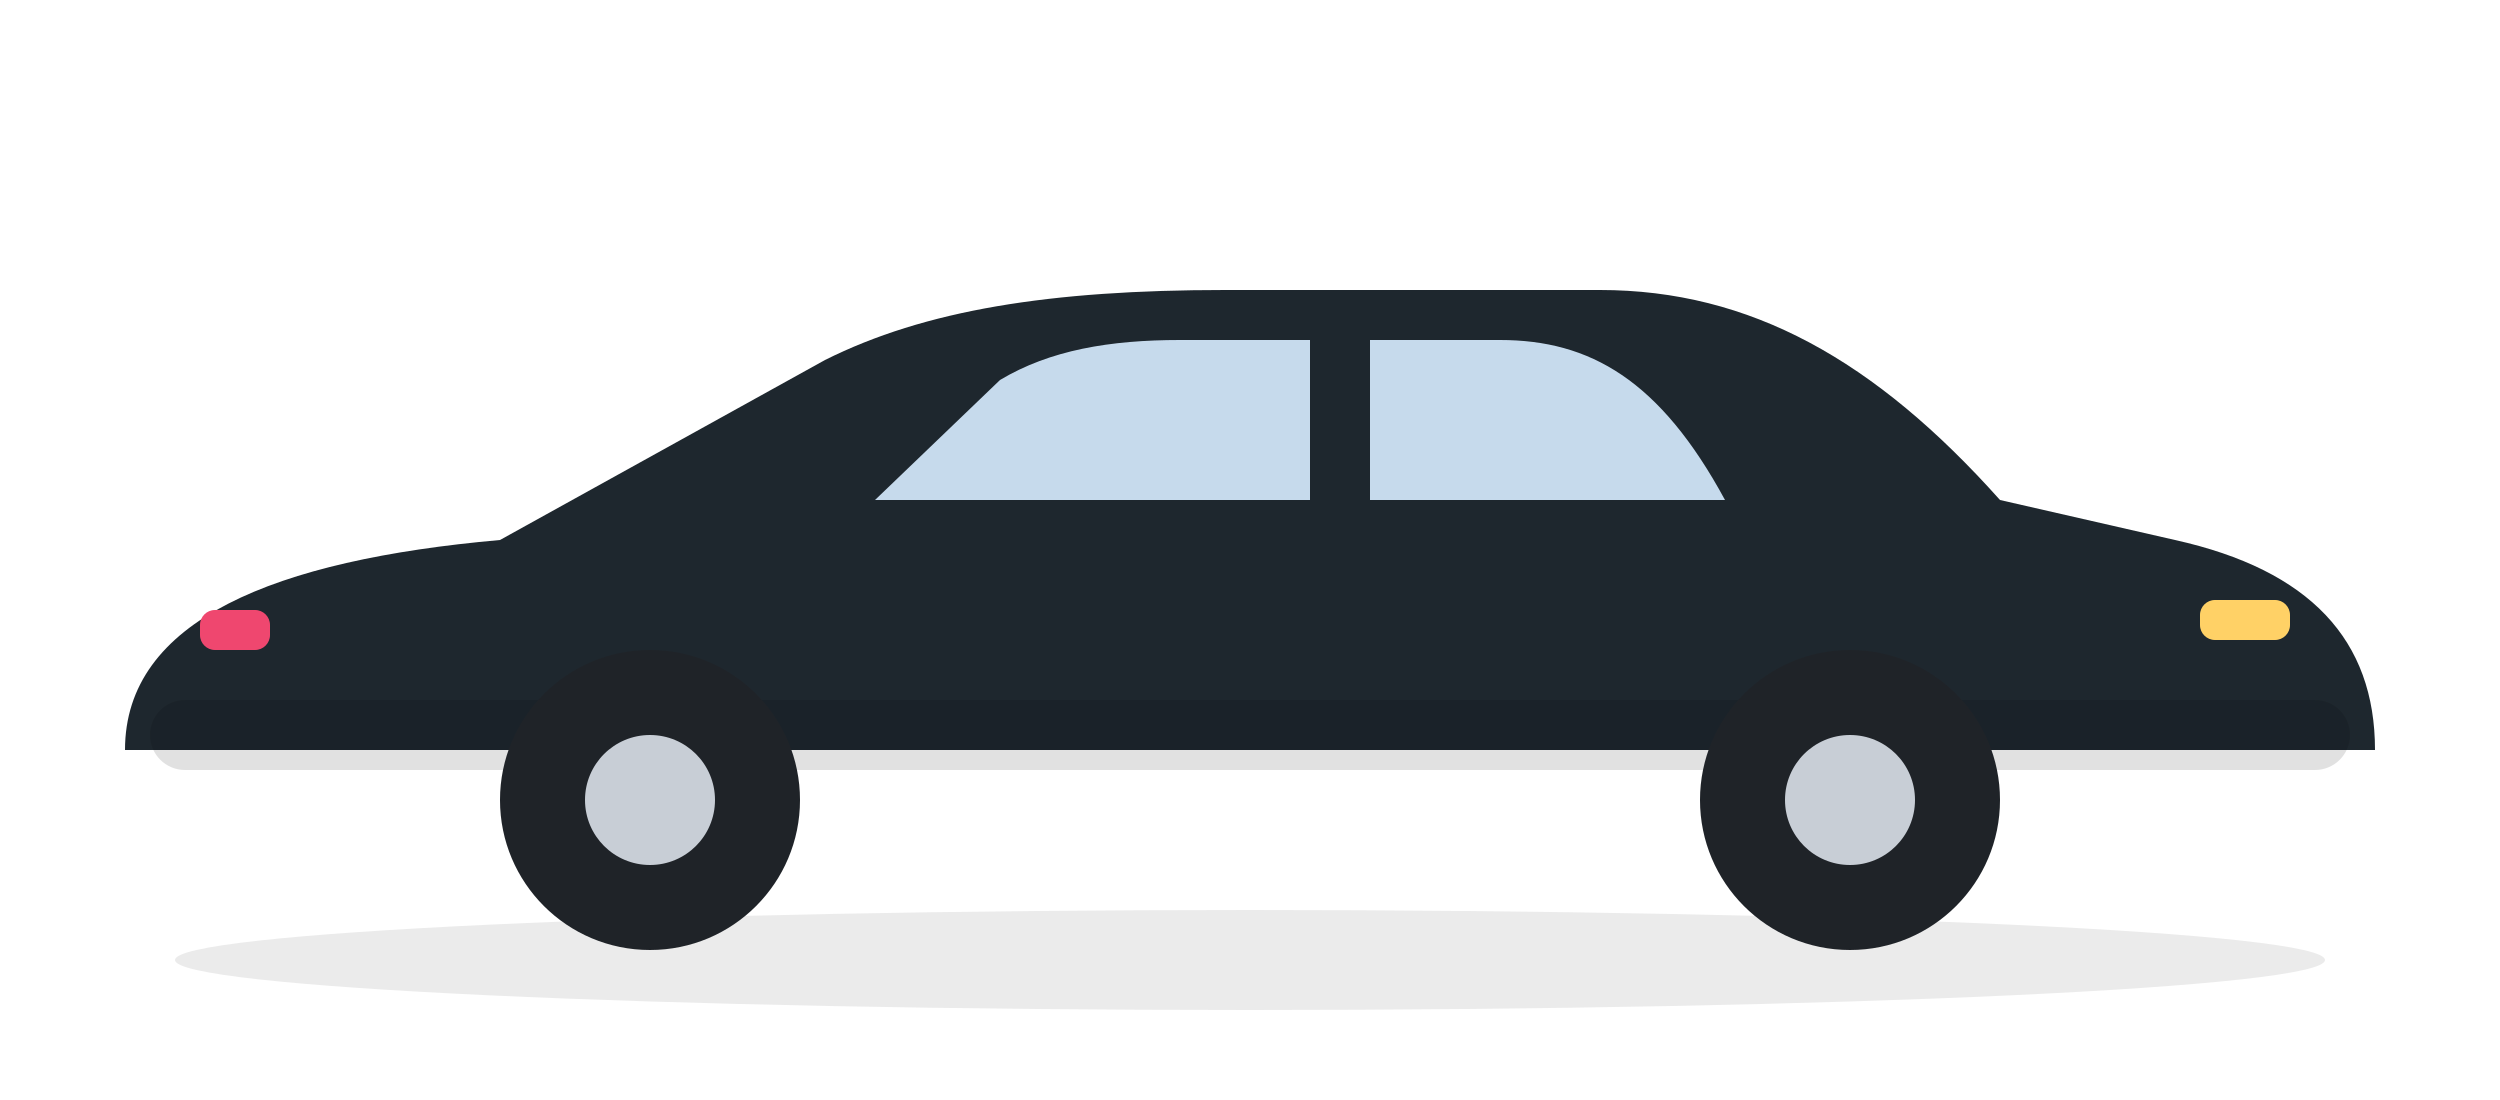
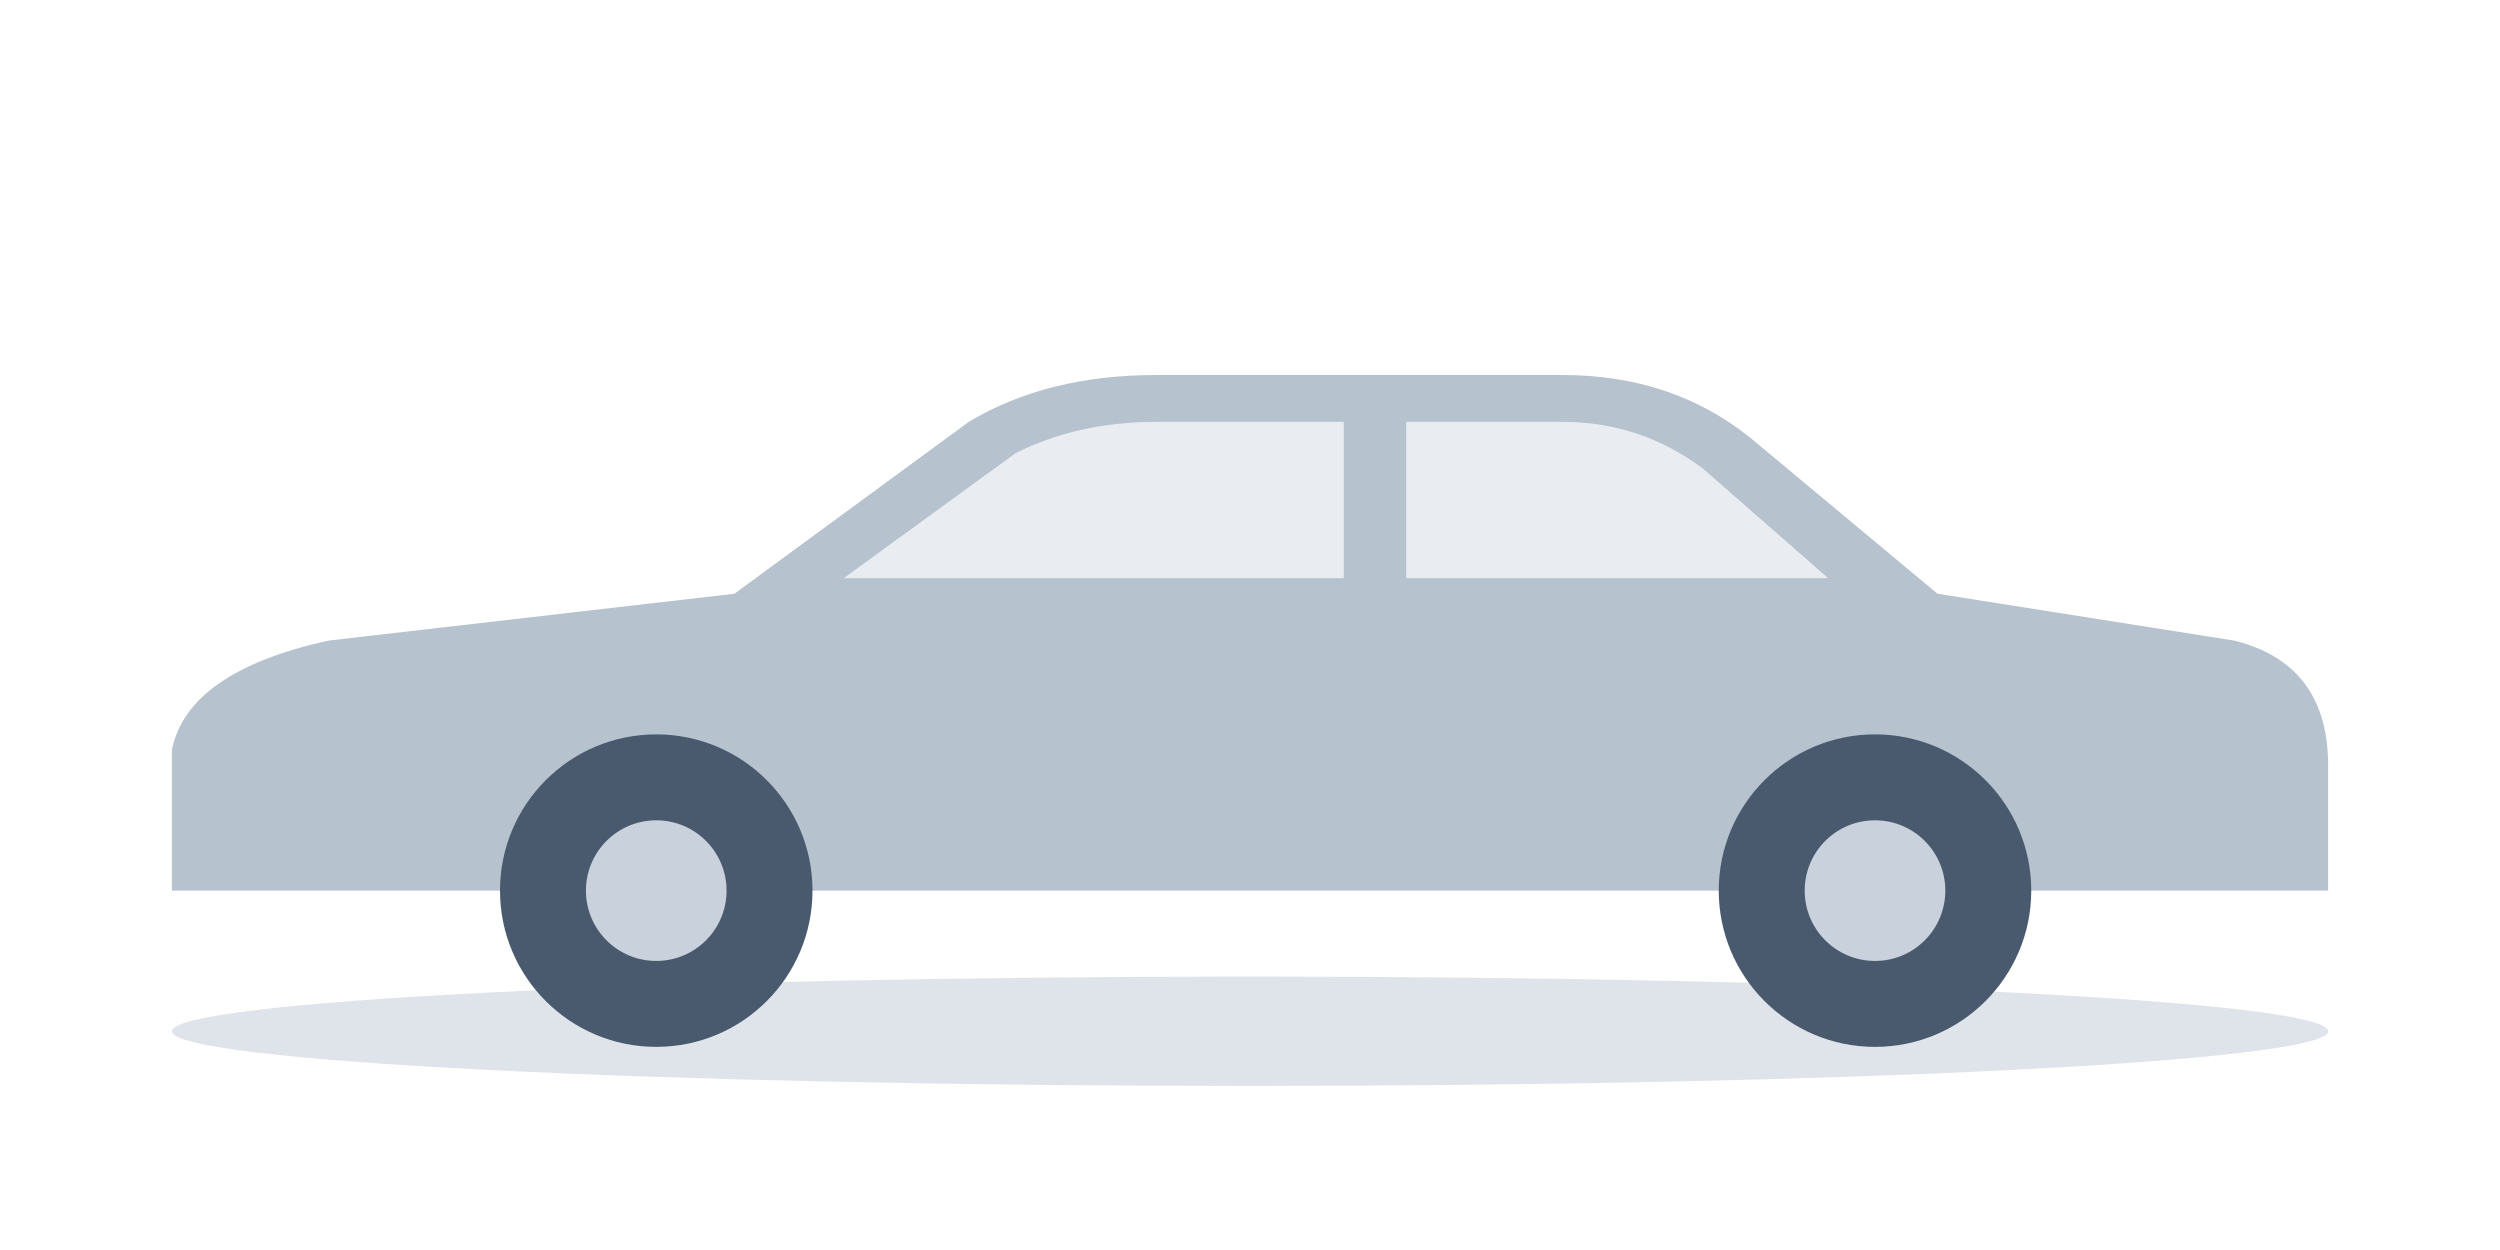
- <svg xmlns="http://www.w3.org/2000/svg" viewBox="0 0 500 220" role="img" aria-label="luxury">
-   <ellipse cx="250" cy="192" rx="215" ry="10" fill="#000" opacity="0.08" />
-   <path d="M25 150 C25 124 55 112 100 108 L165 72 C185 62 210 58 245 58 L320 58 C350 58 375 72 400 100 L435 108 C462 114 475 128 475 150 Z" fill="#1e272e" />
-   <path d="M175 100 L200 76 C210 70 222 68 236 68 L262 68 L262 100 Z M274 68 L300 68 C318 68 332 76 345 100 L274 100 Z" fill="#cfe3f6" opacity="0.95" />
-   <rect x="30" y="140" width="440" height="14" rx="7" fill="#000" opacity="0.12" />
-   <circle cx="130" cy="160" r="30" fill="#1f2328" />
-   <circle cx="130" cy="160" r="13" fill="#c8ced6" />
-   <circle cx="370" cy="160" r="30" fill="#1f2328" />
-   <circle cx="370" cy="160" r="13" fill="#c8ced6" />
-   <rect x="440" y="120" width="18" height="8" rx="3" fill="#ffd166" />
-   <rect x="40" y="122" width="14" height="8" rx="3" fill="#ef476f" />
+ <svg xmlns="http://www.w3.org/2000/svg" viewBox="0 0 320 160" role="img" aria-label="luxury">
+   <ellipse cx="160" cy="132" rx="138" ry="7" fill="#dfe4eb" />
+   <path d="M22 114 V96 Q24 86 42 82 L94 76 L124 54 Q134 48 148 48 L200 48 Q214 48 224 56 L248 76 L286 82 Q298 85 298 98 V114 Z" fill="#b7c2cf" />
+   <path d="M130 58 Q138 54 148 54 L172 54 L172 74 L108 74 Z M180 54 L200 54 Q210 54 218 60 L234 74 L180 74 Z" fill="#e9edf2" />
+   <circle cx="84" cy="114" r="20" fill="#4a5a6e" />
+   <circle cx="84" cy="114" r="9" fill="#c9d2dc" />
+   <circle cx="240" cy="114" r="20" fill="#4a5a6e" />
+   <circle cx="240" cy="114" r="9" fill="#c9d2dc" />
</svg>
